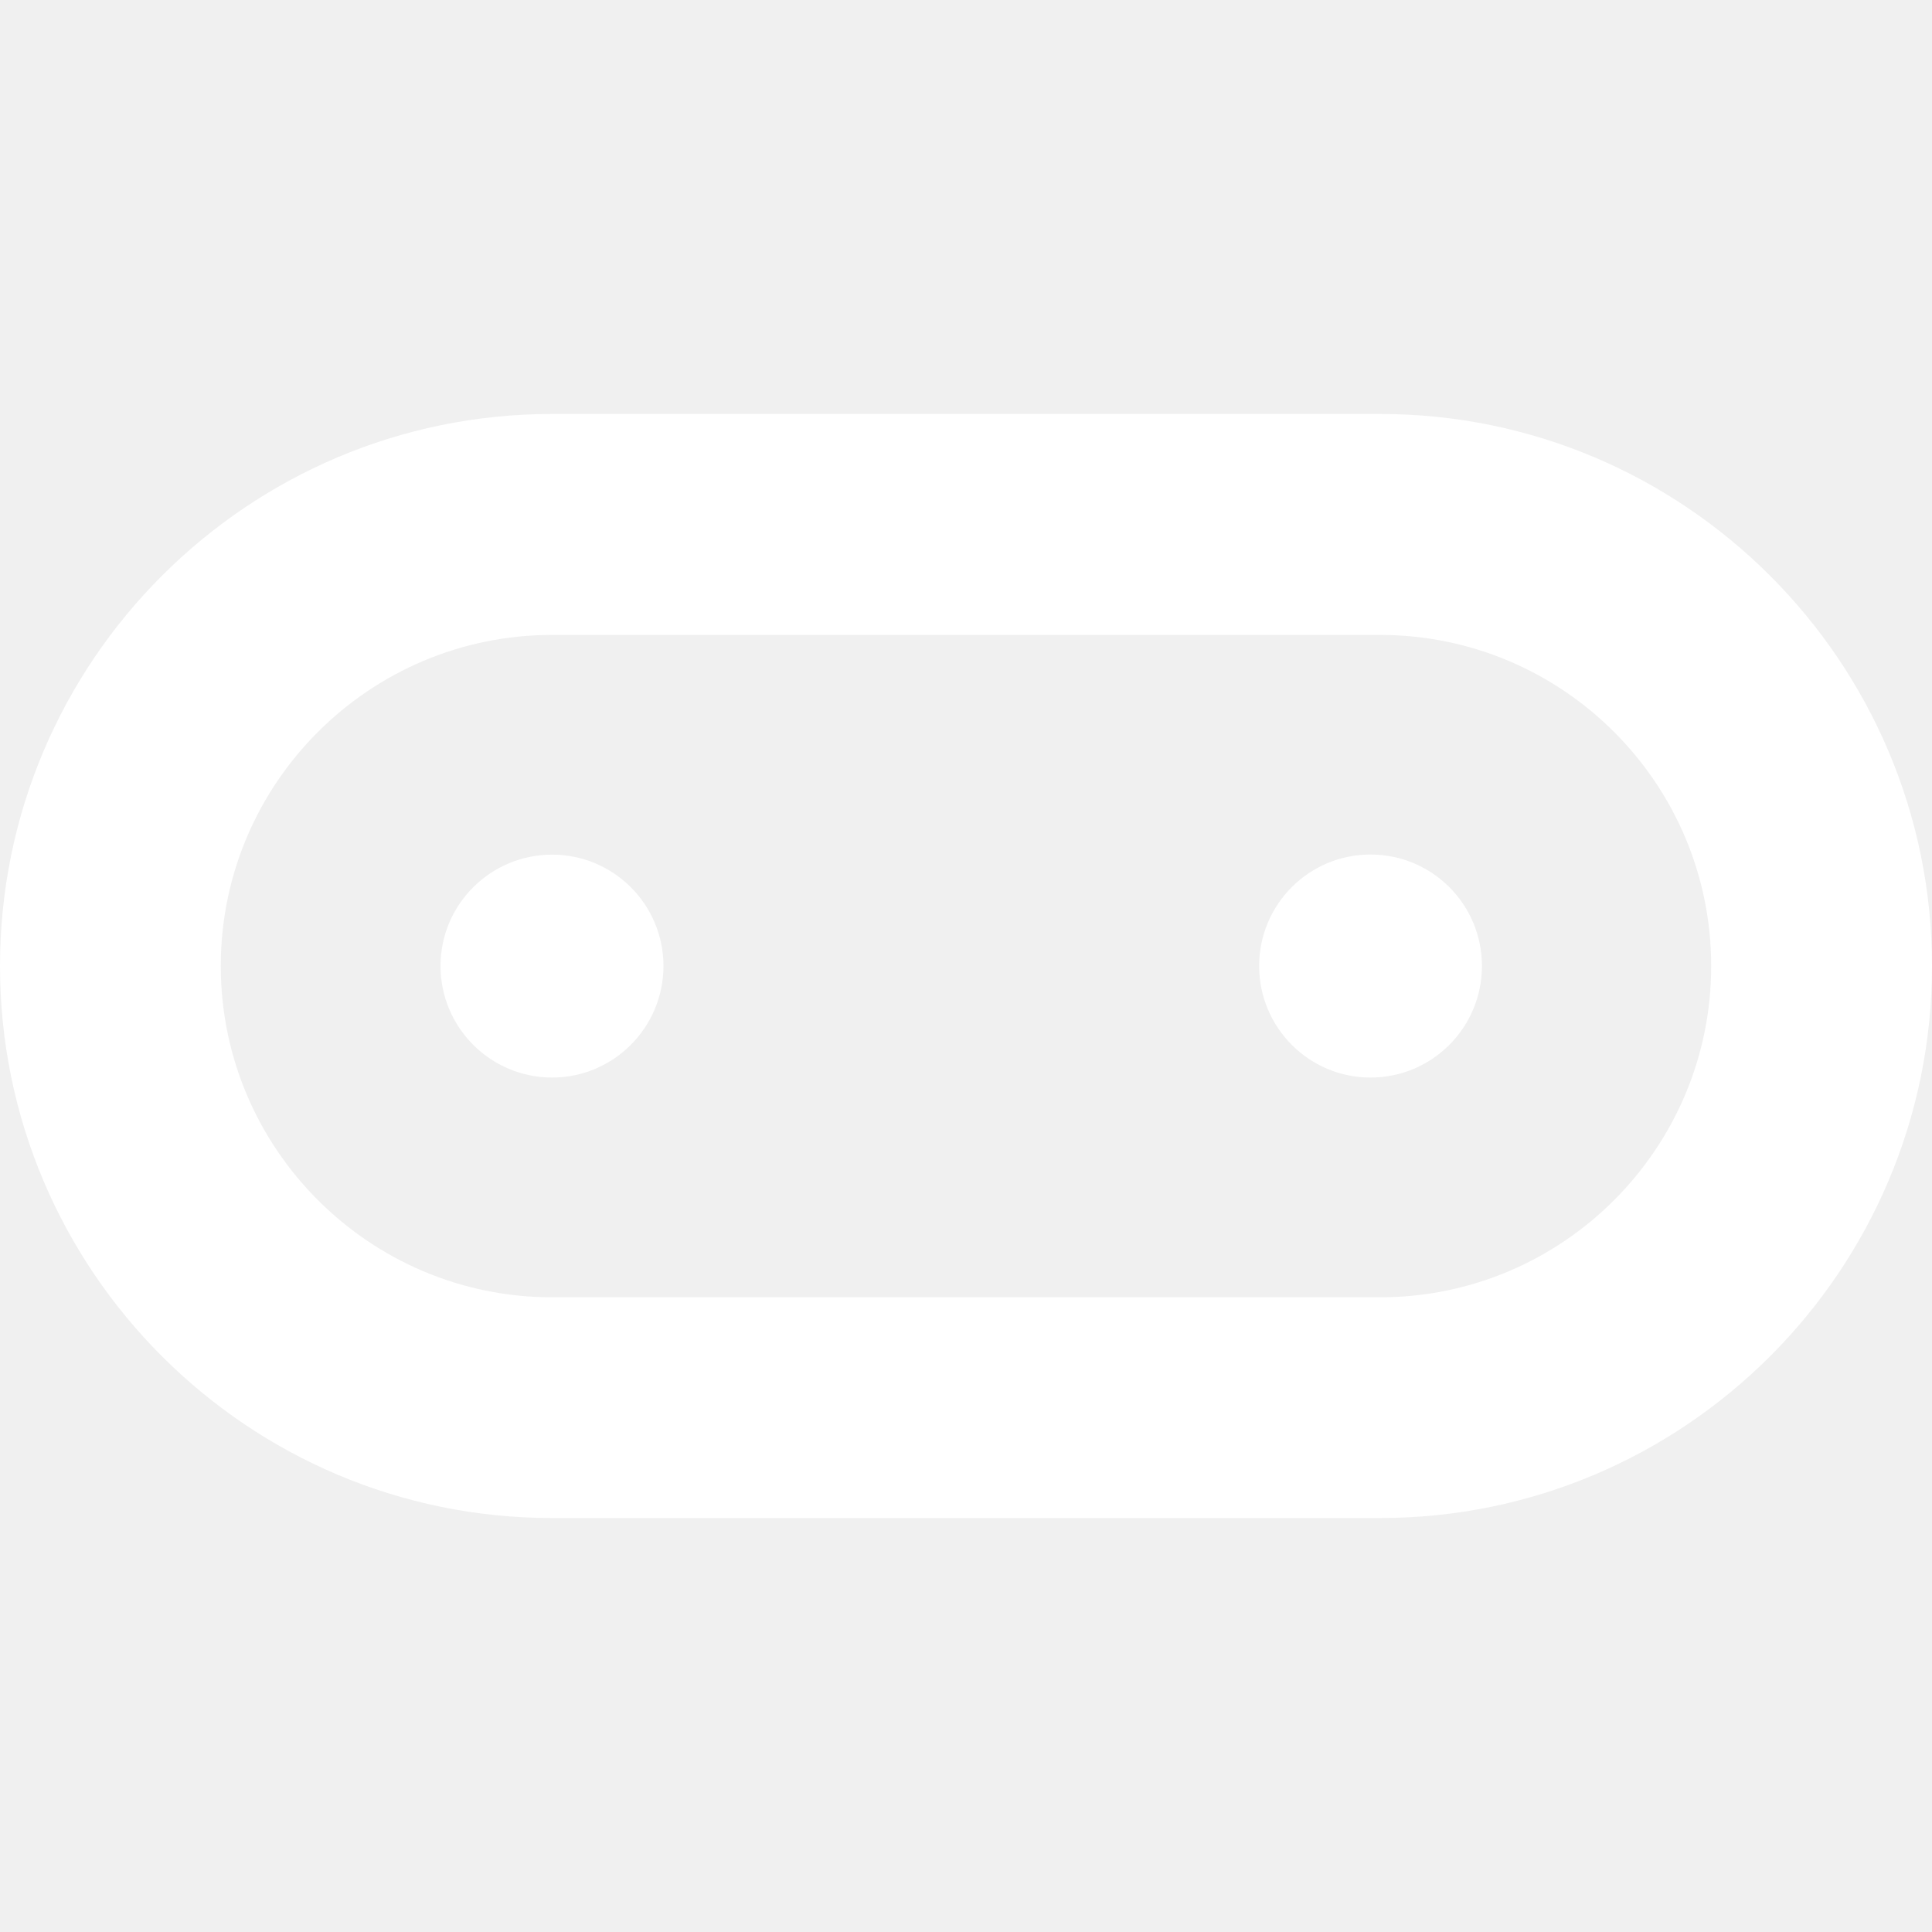
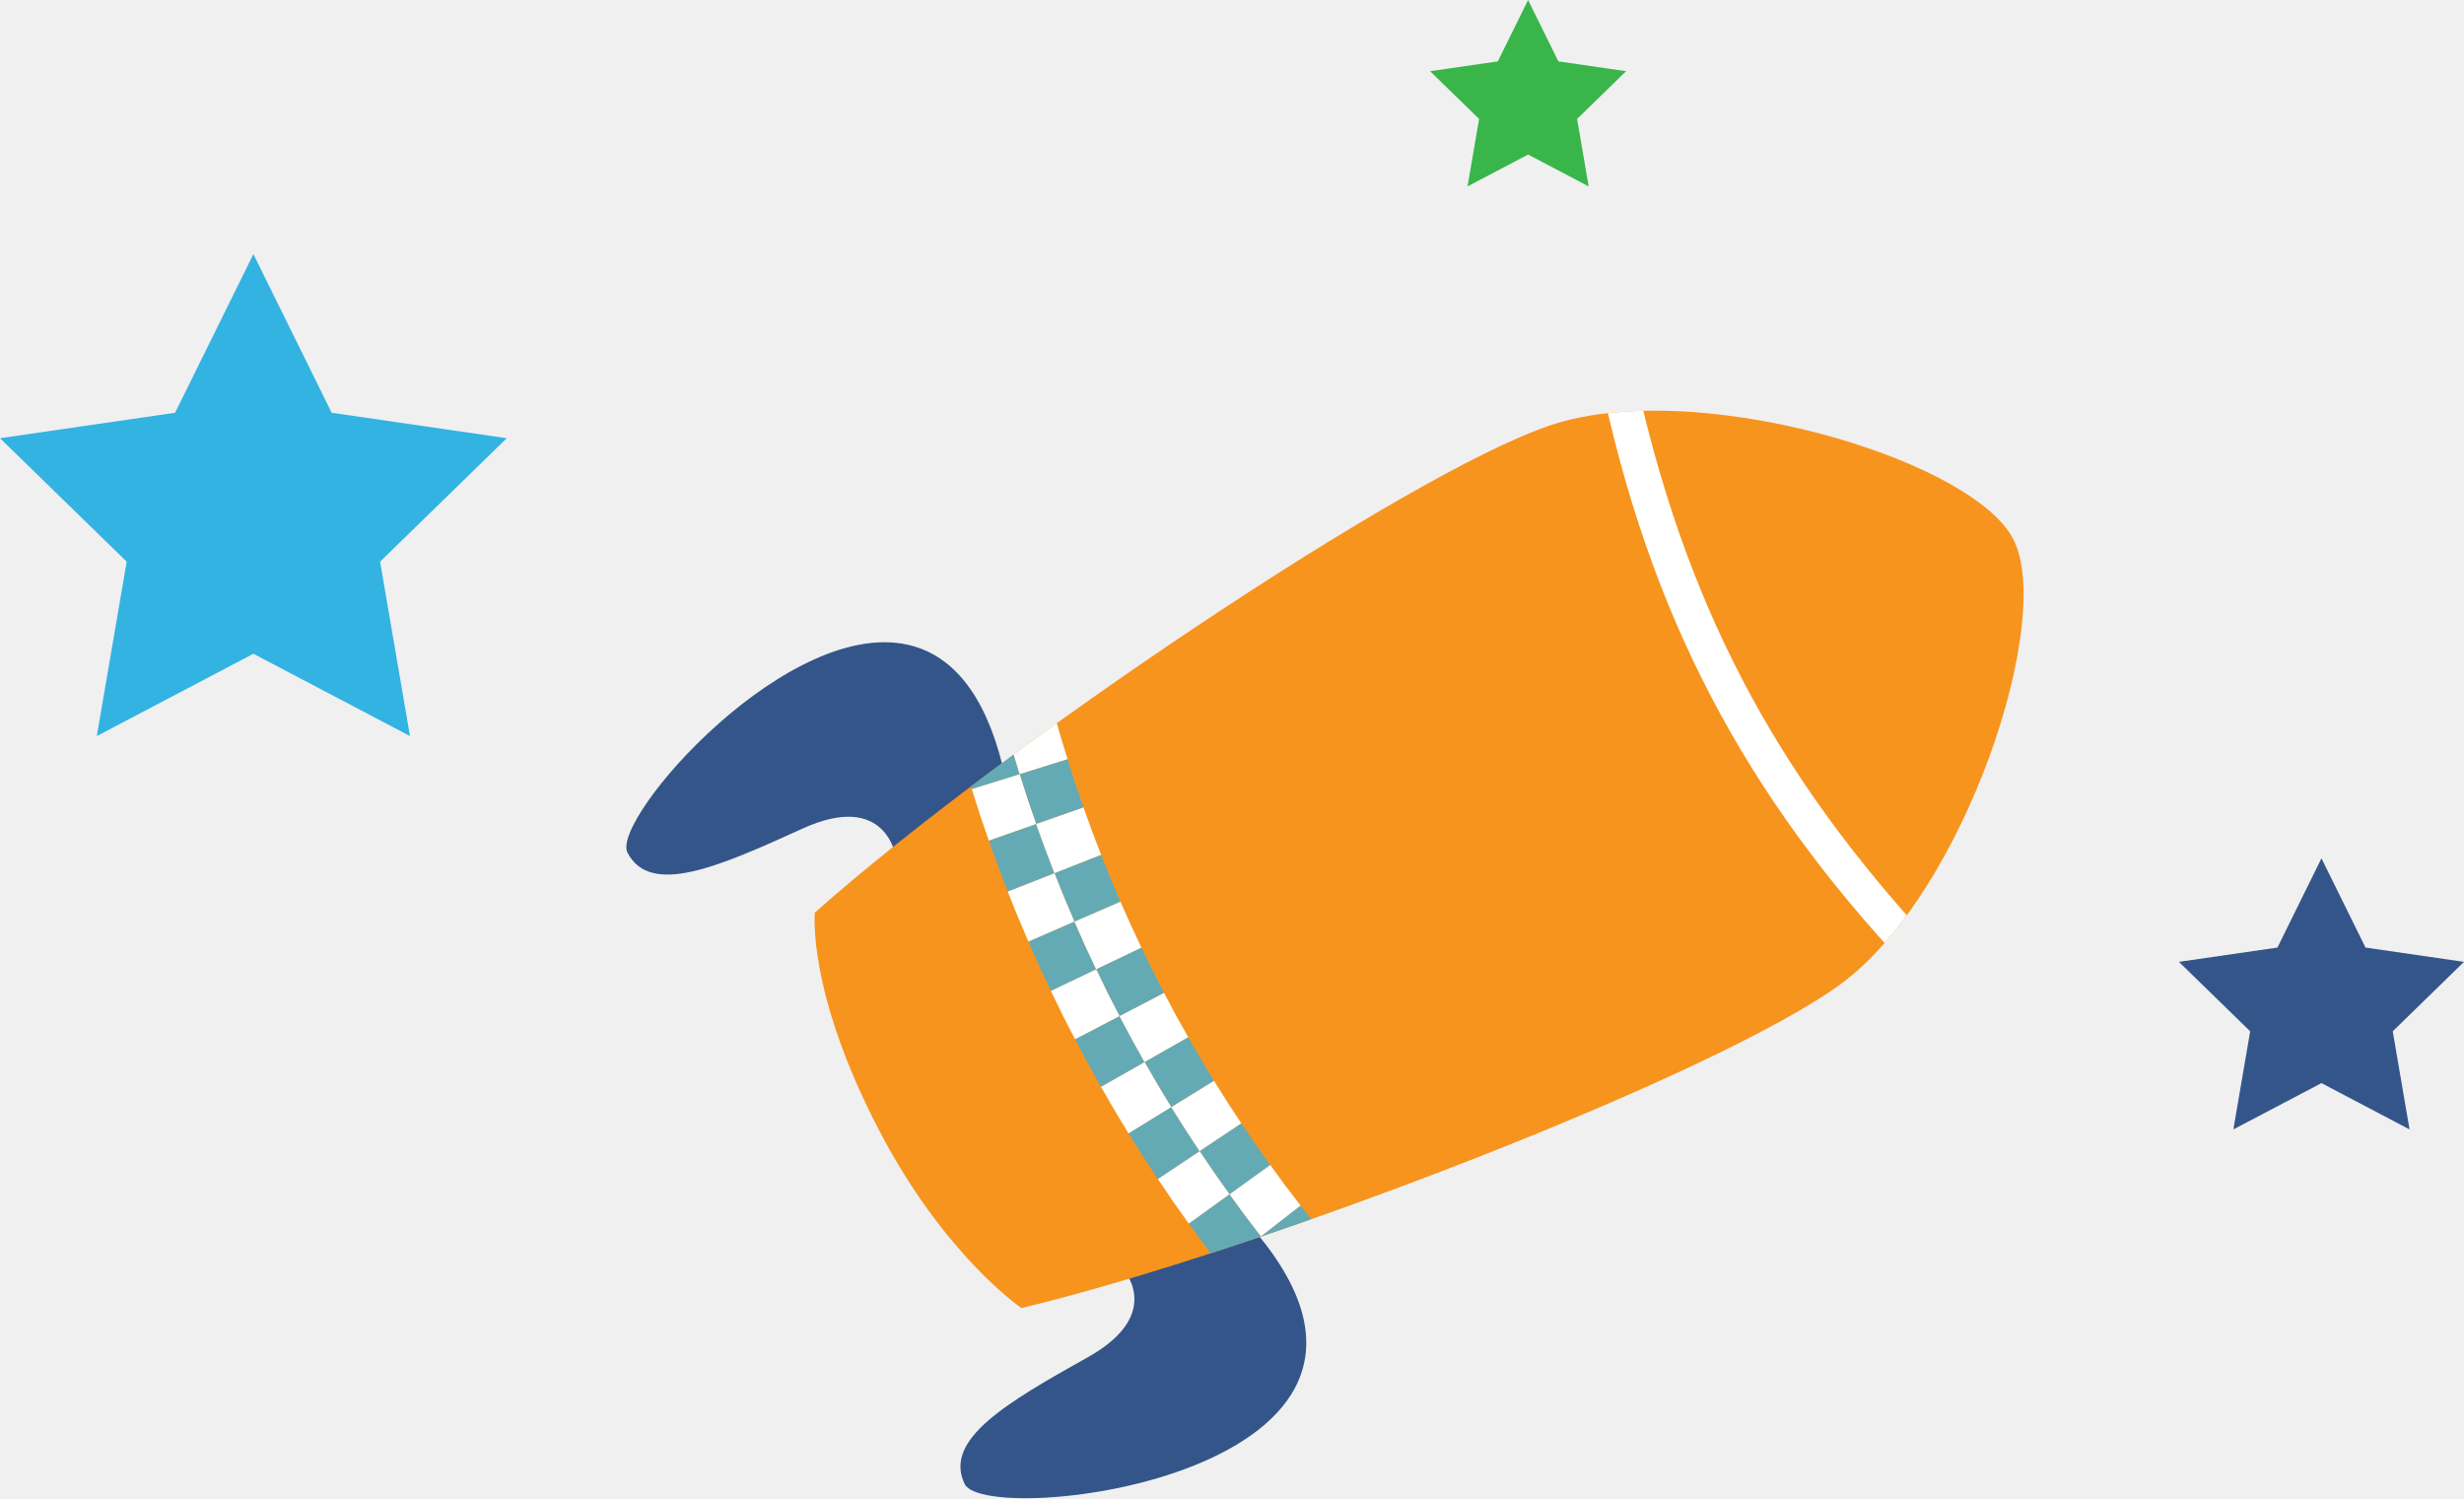
- <svg xmlns="http://www.w3.org/2000/svg" role="img" aria-labelledby="title  desc" xml:space="preserve" enable-background="new 0 0 280 32.755" viewBox="0 0 52.672 52.672" version="1.1" id="svg2">
-   <rect id="backgroundrect" width="195.474" height="34.211" x="0" y="18.461" class="" style="fill:none;stroke:none" />
-   <defs id="defs35" />
-   <path class="" d="m 37.363,29.377 c -1.677,0 -3.035,-1.364 -3.035,-3.042 0,-1.678 1.357,-3.038 3.035,-3.038 1.684,0 3.039,1.36 3.039,3.038 0,1.678 -1.355,3.042 -3.039,3.042 M 15.052,23.3 c -1.677,0 -3.042,1.357 -3.042,3.035 0,1.678 1.363,3.042 3.042,3.042 1.674,0 3.036,-1.364 3.036,-3.042 0,-1.678 -1.363,-3.035 -3.036,-3.035 m -0.003,-5.99 22.576,0 c 4.979,0 9.027,4.047 9.027,9.027 0,4.979 -4.049,9.031 -9.027,9.031 l -22.576,0 c -4.977,0 -9.03,-4.053 -9.03,-9.031 C 6.018,21.357 10.072,17.31 15.049,17.31 m 22.576,24.076 c 8.299,0 15.047,-6.75 15.047,-15.049 0,-8.299 -6.748,-15.051 -15.047,-15.051 l -22.576,0 C 6.75,11.286 6.9250488e-7,18.038 6.9250488e-7,26.337 6.9250488e-7,34.636 6.75,41.386 15.049,41.386 l 22.576,0" id="path21" style="fill:#ffffff" />
+ <svg xmlns="http://www.w3.org/2000/svg" id="uuid-f371330d-a059-4ba4-9ca3-df4c078f7868" viewBox="0 0 1602.721 974.587">
+   <defs>
+     <clipPath id="uuid-d852cb7e-480c-4586-b042-12dfc72fb5d2">
+       <path d="M1008.567,276.621c-93.962,31.546-359.16,210.804-478.55,317.031,0,0-5.221,51.643,41.988,142.004,42.475,81.365,92.373,115.254,92.373,115.254,155.355-37.254,454.16-152.272,533.732-211.401,79.572-59.05,138.732-236.547,111.338-288.976-12.848-24.564-59.16-49.3-114.421-65.372-38.009-11.055-80.264-18.022-118.745-18.022-24.846,0-48.137,2.909-67.715,9.483" fill="none" stroke-width="0" />
+     </clipPath>
+   </defs>
+   <path d="M728.662,823.216s31.152,30.366-21.041,59.632c-52.273,29.281-94.339,53.531-80.107,82.56,14.264,28.998,320.68-6.825,189.637-163.595l-88.489,21.403h.001Z" fill="#345589" stroke-width="0" />
+   <path d="M408.173,554.709c14.955,28.637,59.412,9.074,113.886-15.726,54.505-24.799,60.592,18.242,60.592,18.242l69.602-58.657c-11.763-47.728-32.836-70.892-57.902-78.173-79.069-23.007-197.547,112.581-186.177,134.314" fill="#345589" stroke-width="0" />
+   <path d="M1008.568,276.613c-93.946,31.546-359.16,210.819-478.566,317.047,0,0-5.205,51.643,42.003,141.972,42.475,81.381,92.373,115.27,92.373,115.27,155.355-37.254,454.16-152.272,533.732-211.386,79.572-59.066,138.732-236.547,111.338-288.992-12.816-24.564-59.16-49.3-114.421-65.372-62.573-18.195-136.562-25.287-186.46-8.539" fill="#f7941e" stroke-width="0" />
+   <g clip-path="url(#uuid-d852cb7e-480c-4586-b042-12dfc72fb5d2)">
+     <path d="M653.647,470.804c-3.617-13.241-5.284-19.893-8.398-33.244,12.707-2.988,19.044-4.466,31.75-7.438,3.019,12.911,4.67,19.327,8.13,32.065-12.596,3.444-18.887,5.158-31.483,8.618" fill="#64aab4" stroke-width="0" />
+     <path d="M622.196,479.359c-3.727-13.681-5.504-20.538-8.728-34.361,12.675-3.004,19.06-4.498,31.766-7.438,3.13,13.367,4.796,20.003,8.413,33.244-12.612,3.428-18.887,5.142-31.451,8.555" fill="#fff" stroke-width="0" />
+     <path d="M653.647,470.804c3.617,13.21,5.535,19.799,9.608,32.851-12.486,3.884-18.714,5.819-31.168,9.687-4.215-13.493-6.18-20.302-9.892-33.983,12.549-3.413,18.839-5.127,31.451-8.555" fill="#64aab4" stroke-width="0" />
+     <path d="M685.122,462.181c3.507,12.769,5.331,19.122,9.294,31.719-12.502,3.916-18.73,5.881-31.168,9.766-4.057-13.052-5.976-19.642-9.608-32.867,12.58-3.444,18.887-5.174,31.483-8.618" fill="#fff" stroke-width="0" />
+     <path d="M674.004,536.064c-4.545-12.864-6.683-19.358-10.756-32.395,12.455-3.9,18.667-5.866,31.168-9.766,3.916,12.643,5.976,18.902,10.363,31.326-12.345,4.356-18.462,6.511-30.775,10.835" fill="#64aab4" stroke-width="0" />
+     <path d="M643.205,546.907c-4.67-13.335-6.904-20.05-11.102-33.575,12.439-3.853,18.682-5.787,31.152-9.671,4.073,13.052,6.212,19.547,10.741,32.395-12.329,4.356-18.462,6.526-30.791,10.851" fill="#fff" stroke-width="0" />
+     <path d="M674.004,536.064c4.529,12.911,6.935,19.327,11.889,32.018-12.171,4.765-18.242,7.155-30.366,11.889-5.189-13.131-7.627-19.752-12.313-33.071,12.313-4.309,18.446-6.495,30.791-10.835" fill="#64aab4" stroke-width="0" />
+     <path d="M704.779,525.239c4.34,12.439,6.683,18.651,11.48,30.901-12.171,4.796-18.226,7.155-30.366,11.936-4.954-12.691-7.359-19.107-11.904-32.018,12.329-4.309,18.446-6.479,30.791-10.819" fill="#fff" stroke-width="0" />
+     <path d="M698.89,599.558c-5.394-12.47-7.989-18.792-13.005-31.483,12.14-4.781,18.21-7.155,30.366-11.936,4.828,12.266,7.328,18.352,12.549,30.414-11.967,5.237-17.928,7.831-29.91,13.005" fill="#64aab4" stroke-width="0" />
+     <path d="M668.975,612.543c-5.614-12.911-8.335-19.421-13.446-32.568,12.124-4.733,18.21-7.139,30.366-11.889,5.001,12.675,7.596,18.997,12.989,31.467-11.952,5.205-17.959,7.816-29.91,12.989" fill="#fff" stroke-width="0" />
+     <path d="M698.89,599.558c5.441,12.502,8.288,18.729,14.137,31.011-11.794,5.614-17.676,8.445-29.454,14.059-6.055-12.706-8.995-19.138-14.594-32.081,11.952-5.189,17.959-7.8,29.91-12.989" fill="#64aab4" stroke-width="0" />
+     <path d="M728.813,586.567c5.253,12.062,8.005,18.053,13.665,29.926-11.794,5.646-17.692,8.46-29.454,14.075-5.85-12.282-8.697-18.494-14.122-31.011,11.983-5.189,17.943-7.784,29.91-12.989" fill="#fff" stroke-width="0" />
+     <path d="M728.23,661.018c-6.322-12.093-9.341-18.148-15.207-30.445,11.778-5.63,17.66-8.445,29.454-14.075,5.677,11.873,8.602,17.739,14.688,29.407-11.574,6.054-17.392,9.058-28.935,15.112" fill="#64aab4" stroke-width="0" />
+     <path d="M699.351,676.099c-6.573-12.455-9.703-18.761-15.773-31.483,11.778-5.583,17.644-8.429,29.454-14.059,5.865,12.313,8.869,18.383,15.207,30.461-11.59,6.054-17.377,9.074-28.888,15.081" fill="#fff" stroke-width="0" />
+     <path d="M728.23,661.018c6.29,12.062,9.561,18.037,16.276,29.895-11.338,6.463-16.999,9.719-28.322,16.119-6.982-12.235-10.332-18.431-16.843-30.948,11.527-5.992,17.298-9.011,28.888-15.065" fill="#64aab4" stroke-width="0" />
+     <path d="M757.164,645.899c6.07,11.684,9.231,17.44,15.757,28.872-11.37,6.479-17.062,9.687-28.416,16.15-6.715-11.873-9.986-17.849-16.276-29.91,11.558-6.054,17.346-9.058,28.935-15.112" fill="#fff" stroke-width="0" />
+     <path d="M761.886,720.221c-7.155-11.637-10.63-17.471-17.377-29.297,11.354-6.463,17.047-9.687,28.416-16.166,6.479,11.464,9.844,17.125,16.732,28.338-11.071,6.809-16.653,10.269-27.771,17.125" fill="#64aab4" stroke-width="0" />
+     <path d="M734.111,737.321c-7.359-11.983-10.976-18.037-17.928-30.288,11.323-6.416,16.968-9.671,28.338-16.103,6.715,11.81,10.222,17.66,17.361,29.297-11.102,6.841-16.638,10.269-27.771,17.094" fill="#fff" stroke-width="0" />
+     <path d="M761.886,720.221c7.171,11.59,10.867,17.33,18.43,28.668-10.851,7.234-16.244,10.898-27.127,18.116-7.831-11.731-11.669-17.692-19.076-29.69,11.134-6.809,16.669-10.238,27.771-17.094" fill="#64aab4" stroke-width="0" />
+     <path d="M789.659,703.089c6.935,11.181,10.489,16.732,17.786,27.709-10.851,7.234-16.276,10.819-27.127,18.085-7.58-11.354-11.26-17.078-18.43-28.668,11.118-6.841,16.701-10.3,27.771-17.125" fill="#fff" stroke-width="0" />
+     <path d="M799.779,776.926c-7.973-11.071-11.873-16.701-19.469-28.039,10.851-7.265,16.276-10.867,27.143-18.116,7.328,10.992,11.071,16.402,18.792,27.096-10.568,7.611-15.867,11.448-26.467,19.06" fill="#64aab4" stroke-width="0" />
+     <path d="M773.311,796.031c-8.256-11.464-12.282-17.298-20.129-29.03,10.882-7.234,16.276-10.867,27.143-18.116,7.58,11.354,11.464,16.968,19.453,28.039-10.599,7.643-15.899,11.464-26.467,19.107" fill="#fff" stroke-width="0" />
+     <path d="M799.779,776.926c7.989,11.071,12.078,16.559,20.443,27.347-10.284,8.02-15.427,12.014-25.712,20.05-8.681-11.197-12.942-16.827-21.198-28.306,10.584-7.627,15.883-11.433,26.467-19.091" fill="#64aab4" stroke-width="0" />
+     <path d="M826.255,757.854c7.705,10.725,11.669,15.977,19.752,26.404-10.316,8.004-15.443,11.999-25.775,20.019-8.382-10.772-12.455-16.276-20.443-27.363,10.584-7.596,15.899-11.401,26.467-19.06" fill="#fff" stroke-width="0" />
+     <path d="M841.712,830.938c-8.775-10.505-13.068-15.851-21.481-26.624,10.332-8.052,15.458-12.03,25.791-20.05,8.083,10.426,12.266,15.553,20.742,25.712-10.001,8.382-15.018,12.565-25.051,20.962" fill="#64aab4" stroke-width="0" />
+     <path d="M816.695,851.839c-9.074-10.867-13.54-16.355-22.189-27.52,10.3-8.036,15.427-12.046,25.727-20.05,8.398,10.819,12.707,16.15,21.481,26.655-10.001,8.35-14.987,12.565-25.02,20.915" fill="#fff" stroke-width="0" />
+     <path d="M841.712,830.938c8.806,10.505,13.304,15.663,22.488,25.885-9.703,8.728-14.546,13.1-24.233,21.827-9.53-10.583-14.169-15.93-23.274-26.781,10.017-8.398,15.002-12.581,25.02-20.931" fill="#64aab4" stroke-width="0" />
+     <path d="M866.767,809.983c8.46,10.143,12.801,15.144,21.686,25.004-9.719,8.743-14.531,13.115-24.249,21.843-9.184-10.238-13.697-15.38-22.488-25.885,10.017-8.413,15.05-12.596,25.051-20.962" fill="#fff" stroke-width="0" />
+     <path d="M1242.542,631.471c-108.335-114.405-169.98-232.489-201.95-386.759,8.932-1.352,13.383-2.076,22.331-3.428,32.49,150.181,90.502,261.362,195.235,373.817-6.259,6.542-9.373,9.813-15.616,16.37" fill="#fff" stroke-width="0" />
+   </g>
+   <polygon points="164.822 165.304 215.757 268.497 329.628 285.056 247.24 365.367 266.677 478.813 164.822 425.267 62.966 478.813 82.403 365.367 0 285.056 113.886 268.497 164.822 165.304" fill="#33b3e2" stroke-width="0" />
+   <polygon points="1510.002 558.326 1538.655 616.385 1602.721 625.679 1556.362 670.859 1567.307 734.69 1510.002 704.559 1452.698 734.69 1463.643 670.859 1417.283 625.679 1481.366 616.385 1510.002 558.326" fill="#345589" stroke-width="0" />
+   <polygon points="993.956 0 1013.644 39.928 1057.708 46.312 1025.816 77.371 1033.349 121.246 993.956 100.535 954.562 121.246 962.095 77.371 930.204 46.312 974.267 39.928 993.956 0" fill="#39b54a" stroke-width="0" />
</svg>
